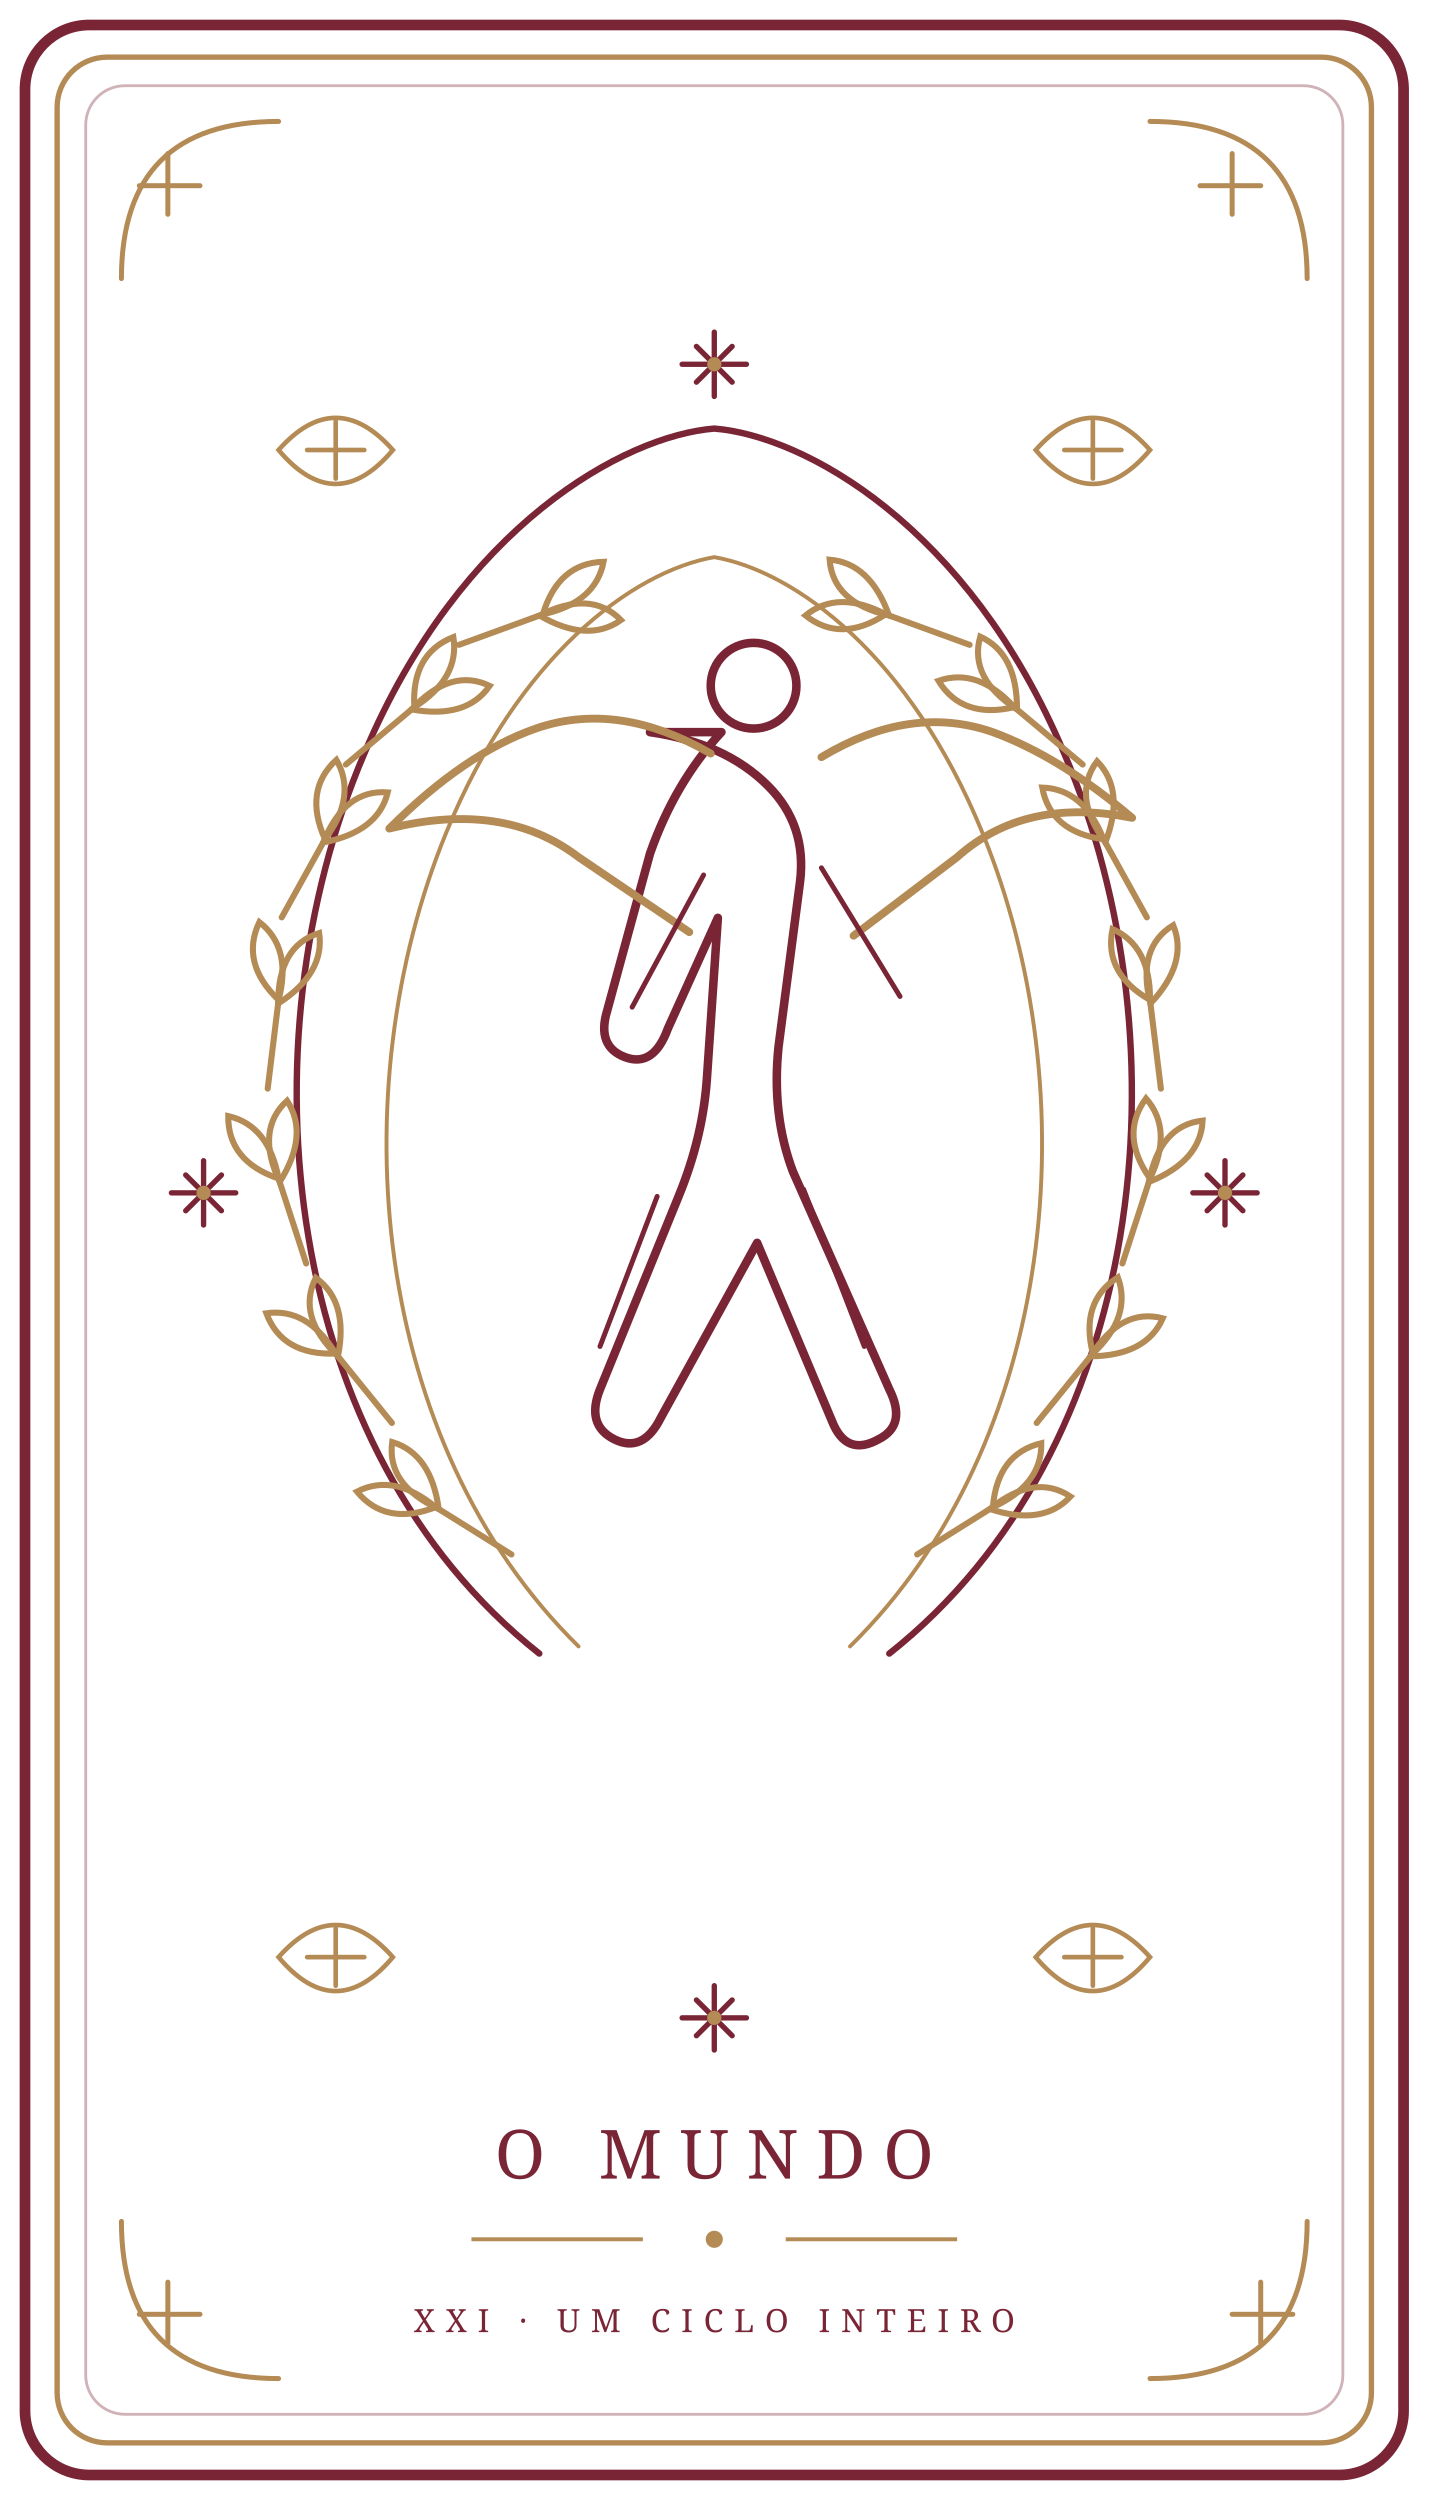
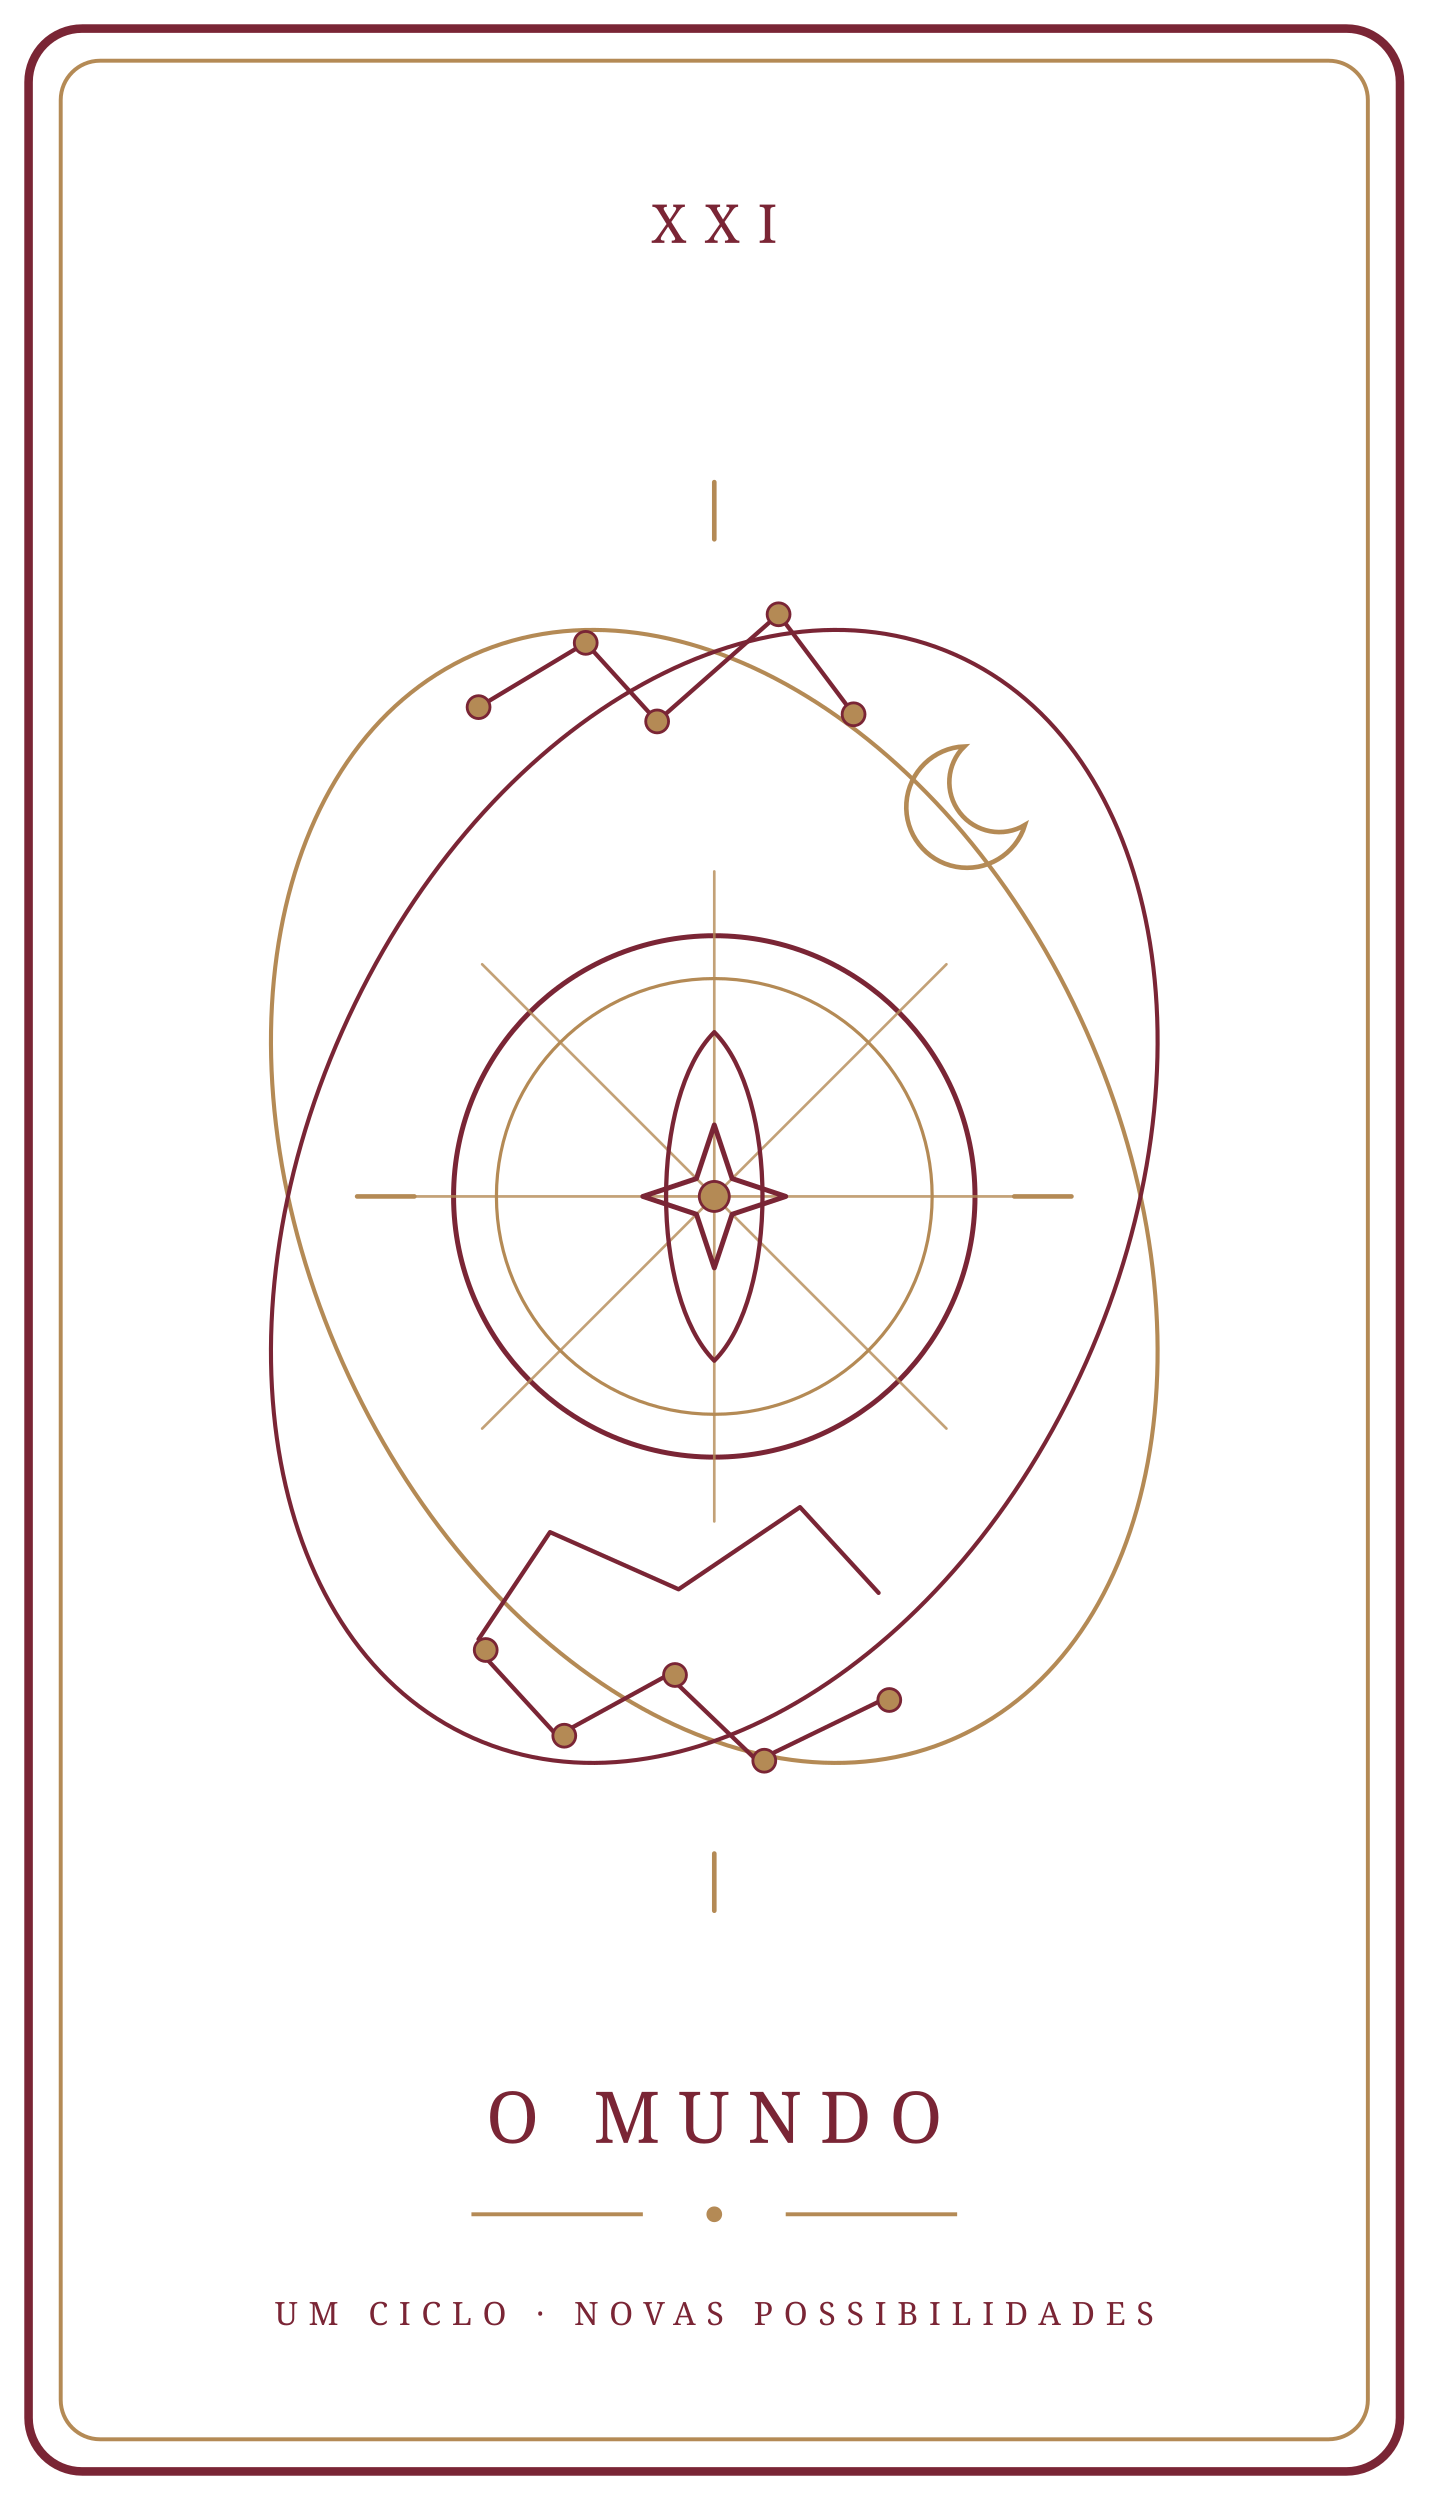
<svg xmlns="http://www.w3.org/2000/svg" viewBox="0 0 400 700" role="img" aria-labelledby="title desc">
-   <defs>
-     <g id="leaf" fill="none" stroke="#b48a55" stroke-width="1.7" stroke-linecap="round">
-       <path d="M0 0Q-12-9-8-21Q2-15 0 0Z" />
-       <path d="M0 1Q12-9 9-20Q-2-15 0 1Z" />
-       <path d="M0 0v25" />
-     </g>
-     <g id="spark" fill="none" stroke="#7a2535" stroke-width="1.5" stroke-linecap="round">
-       <path d="M0-9V9M-9 0H9M-5-5 5 5M5-5-5 5" />
-       <circle r="2" fill="#b48a55" stroke="none" />
-     </g>
-   </defs>
-   <rect x="7" y="7" width="386" height="686" rx="18" fill="none" stroke="#7a2535" stroke-width="3" />
-   <rect x="16" y="16" width="368" height="668" rx="14" fill="none" stroke="#b48a55" stroke-width="1.5" />
-   <rect x="24" y="24" width="352" height="652" rx="11" fill="none" stroke="#7a2535" stroke-opacity=".35" stroke-width=".8" />
-   <g fill="none" stroke="#b48a55" stroke-width="1.4" stroke-linecap="round">
-     <path d="M34 78Q34 34 78 34M322 34q44 0 44 44M34 622q0 44 44 44m244 0q44 0 44-44" />
-     <path d="M39 52h17m-9-9v17m298-17v17m-9-8h17M39 648h17m-9-9v17m298-8h17m-9-9v17" />
+   <rect x="8" y="8" width="384" height="684" rx="15" fill="none" stroke="#7a2535" stroke-width="2.4" />
+   <rect x="17" y="17" width="366" height="666" rx="11" fill="none" stroke="#b48a55" stroke-width="1.1" />
+   <text x="200" y="68" text-anchor="middle" fill="#7a2535" font-family="Georgia,serif" font-size="15" letter-spacing="5">XXI</text>
+   <g fill="none" stroke-linecap="round">
+     <ellipse cx="200" cy="335" rx="114" ry="166" stroke="#b48a55" stroke-width="1.15" transform="rotate(-24 200 335)" />
+     <ellipse cx="200" cy="335" rx="114" ry="166" stroke="#7a2535" stroke-width="1.15" transform="rotate(24 200 335)" />
+     <circle cx="200" cy="335" r="73" stroke="#7a2535" stroke-width="1.4" />
+     <circle cx="200" cy="335" r="61" stroke="#b48a55" stroke-width=".9" />
+     <path d="M200 244v182M109 335h182M135 270l130 130m0-130L135 400" stroke="#b48a55" stroke-width=".75" opacity=".8" />
+     <path d="M200 289c-18 18-18 74 0 92m0-92c18 18 18 74 0 92" stroke="#7a2535" stroke-width="1.2" />
  </g>
-   <g fill="none" stroke="#7a2535" stroke-width="1.8" stroke-linecap="round">
-     <path d="M151 463C79 406 67 293 102 211c27-64 73-89 98-91 25 2 71 27 98 91 35 82 23 195-49 252" />
-     <path d="M162 461c-58-57-67-155-37-228 20-49 52-73 75-77 23 4 55 28 75 77 30 73 21 171-37 228" stroke="#b48a55" stroke-width="1.1" />
+   <g fill="none" stroke="#7a2535" stroke-width="1.2" stroke-linecap="round" stroke-linejoin="round">
+     <path d="m134 198 30-18 20 22 34-30 21 28m-105 262 22 24 31-17 25 24 35-17m-113-17 20-30 36 16 34-23 22 24" />
  </g>
-   <g>
-     <use href="#leaf" transform="translate(122 422) rotate(-58)" />
-     <use href="#leaf" transform="translate(94 379) rotate(-39)" />
-     <use href="#leaf" transform="translate(78 330) rotate(-18)" />
-     <use href="#leaf" transform="translate(78 280) rotate(7)" />
-     <use href="#leaf" transform="translate(91 235) rotate(29)" />
-     <use href="#leaf" transform="translate(116 198) rotate(50)" />
-     <use href="#leaf" transform="translate(152 172) rotate(70)" />
-     <use href="#leaf" transform="translate(278 422) rotate(58)" />
-     <use href="#leaf" transform="translate(306 379) rotate(39)" />
-     <use href="#leaf" transform="translate(322 330) rotate(18)" />
-     <use href="#leaf" transform="translate(322 280) rotate(-7)" />
-     <use href="#leaf" transform="translate(309 235) rotate(-29)" />
-     <use href="#leaf" transform="translate(284 198) rotate(-50)" />
-     <use href="#leaf" transform="translate(248 172) rotate(-70)" />
-   </g>
-   <g fill="none" stroke="#7a2535" stroke-width="2.4" stroke-linecap="round" stroke-linejoin="round">
-     <circle cx="211" cy="192" r="12" />
-     <path d="M202 205q-13 14-20 34l-12 44q-3 10 5 13 8 3 12-8l14-31-3 44q-1 17-8 34l-22 54q-4 10 4 14 8 4 13-6l27-49 21 50q4 10 13 5 8-4 3-14l-27-61q-6-16-4-35l6-46q2-16-9-27-12-12-33-15Z" />
-     <path d="M199 211q-26-15-49-7-20 7-41 28 32-8 53 8l31 21m37-49q25-15 48-7 19 7 39 24-30-6-49 11l-29 22" stroke="#b48a55" stroke-width="2.2" />
-     <path d="m197 245-20 37m53-39 22 36m-68 56-16 42m57-44 17 44" stroke-width="1.4" />
+   <g fill="#b48a55" stroke="#7a2535" stroke-width=".8">
+     <circle cx="134" cy="198" r="3.2" />
+     <circle cx="164" cy="180" r="3.2" />
+     <circle cx="184" cy="202" r="3.2" />
+     <circle cx="218" cy="172" r="3.2" />
+     <circle cx="239" cy="200" r="3.2" />
+     <circle cx="136" cy="462" r="3.2" />
+     <circle cx="158" cy="486" r="3.2" />
+     <circle cx="189" cy="469" r="3.2" />
+     <circle cx="214" cy="493" r="3.2" />
+     <circle cx="249" cy="476" r="3.2" />
+     <circle cx="200" cy="335" r="4.2" />
  </g>
  <g fill="none" stroke="#b48a55" stroke-width="1.3" stroke-linecap="round">
-     <path d="M78 126q16-18 32 0-16 19-32 0Zm8 0h16m-8-8v16M290 126q16-18 32 0-16 19-32 0Zm8 0h16m-8-8v16M78 548q16-18 32 0-16 19-32 0Zm8 0h16m-8-8v16m196-8q16-18 32 0-16 19-32 0Zm8 0h16m-8-8v16" />
+     <path d="M287 231a17 17 0 1 1-17-22 14 14 0 0 0 17 22Z" />
+     <path d="M100 335h16m168 0h16M200 135v16m0 368v16" />
  </g>
-   <use href="#spark" x="200" y="102" />
-   <use href="#spark" x="200" y="565" />
-   <use href="#spark" x="57" y="334" />
-   <use href="#spark" x="343" y="334" />
-   <text x="200" y="610" text-anchor="middle" fill="#7a2535" font-family="Georgia,serif" font-size="19" letter-spacing="5">O MUNDO</text>
-   <path d="M132 627h48m40 0h48" stroke="#b48a55" stroke-width="1.1" />
-   <circle cx="200" cy="627" r="2.4" fill="#b48a55" />
-   <text x="200" y="653" text-anchor="middle" fill="#7a2535" font-family="Georgia,serif" font-size="9" letter-spacing="3">XXI · UM CICLO INTEIRO</text>
+   <path d="m200 315 5 15 15 5-15 5-5 15-5-15-15-5 15-5Z" fill="none" stroke="#7a2535" stroke-width="1.4" stroke-linejoin="round" />
+   <text x="200" y="600" text-anchor="middle" fill="#7a2535" font-family="Georgia,serif" font-size="20" letter-spacing="5">O MUNDO</text>
+   <path d="M132 620h48m40 0h48" stroke="#b48a55" stroke-width="1.1" />
+   <circle cx="200" cy="620" r="2.2" fill="#b48a55" />
+   <text x="200" y="651" text-anchor="middle" fill="#7a2535" font-family="Georgia,serif" font-size="9" letter-spacing="3">UM CICLO · NOVAS POSSIBILIDADES</text>
</svg>
